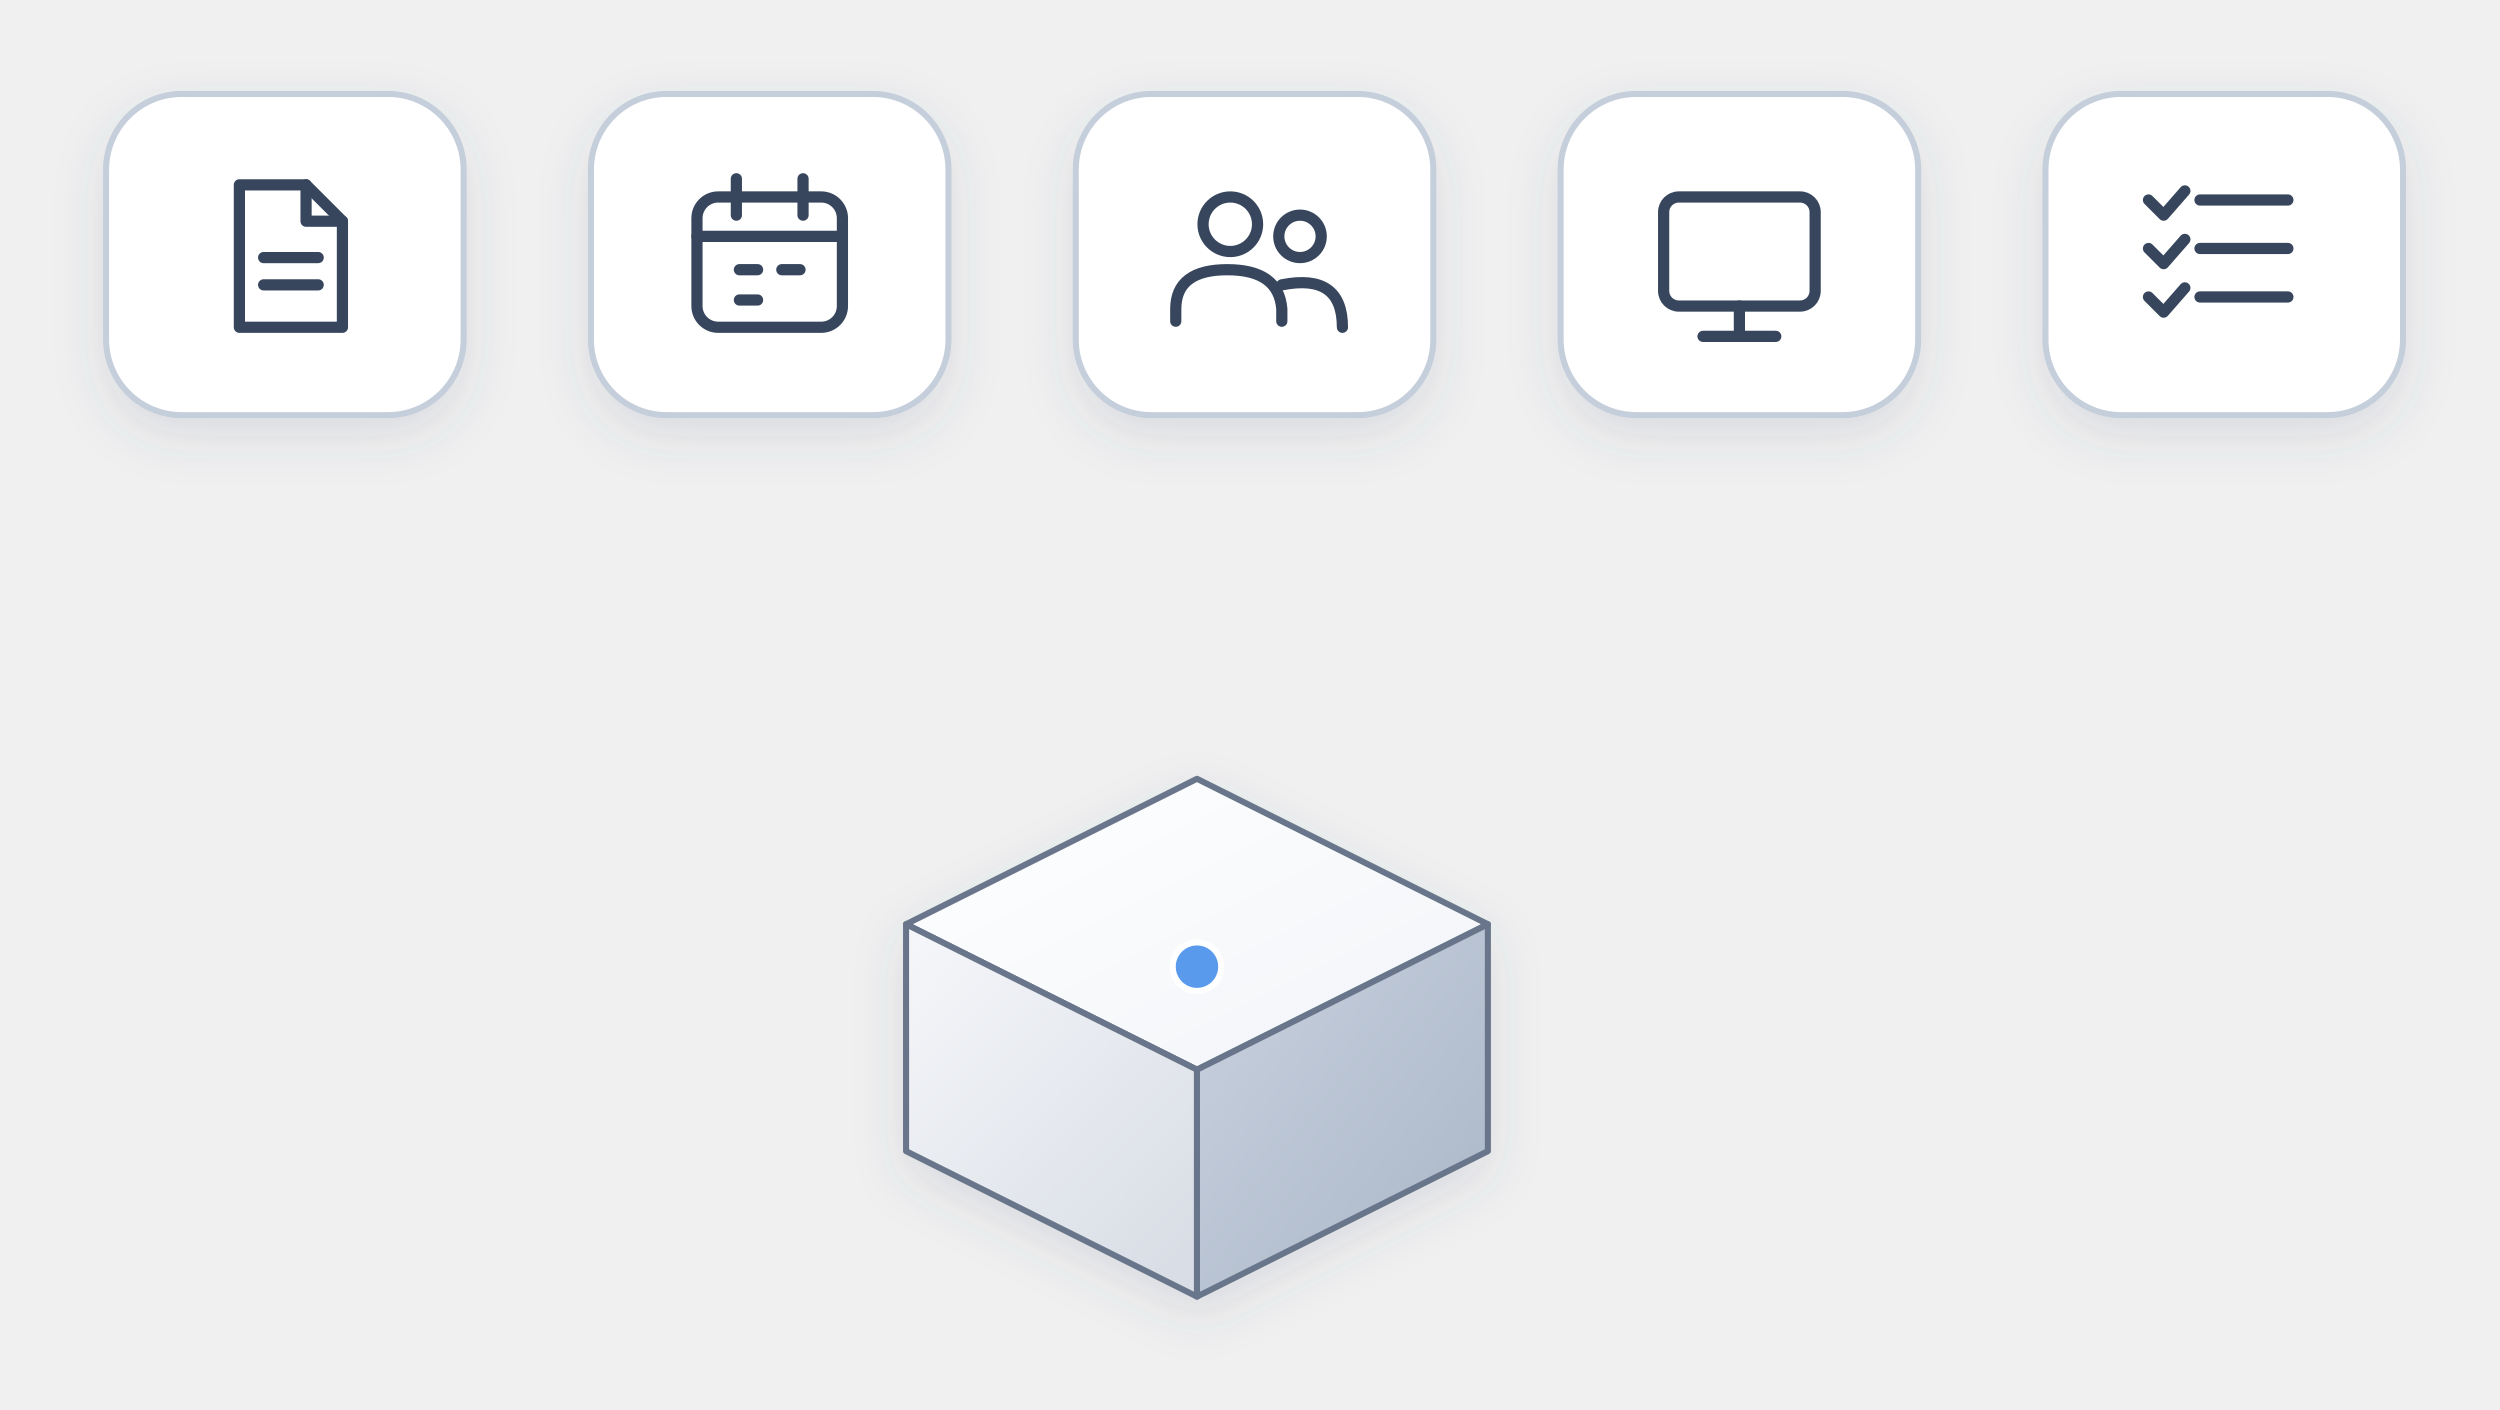
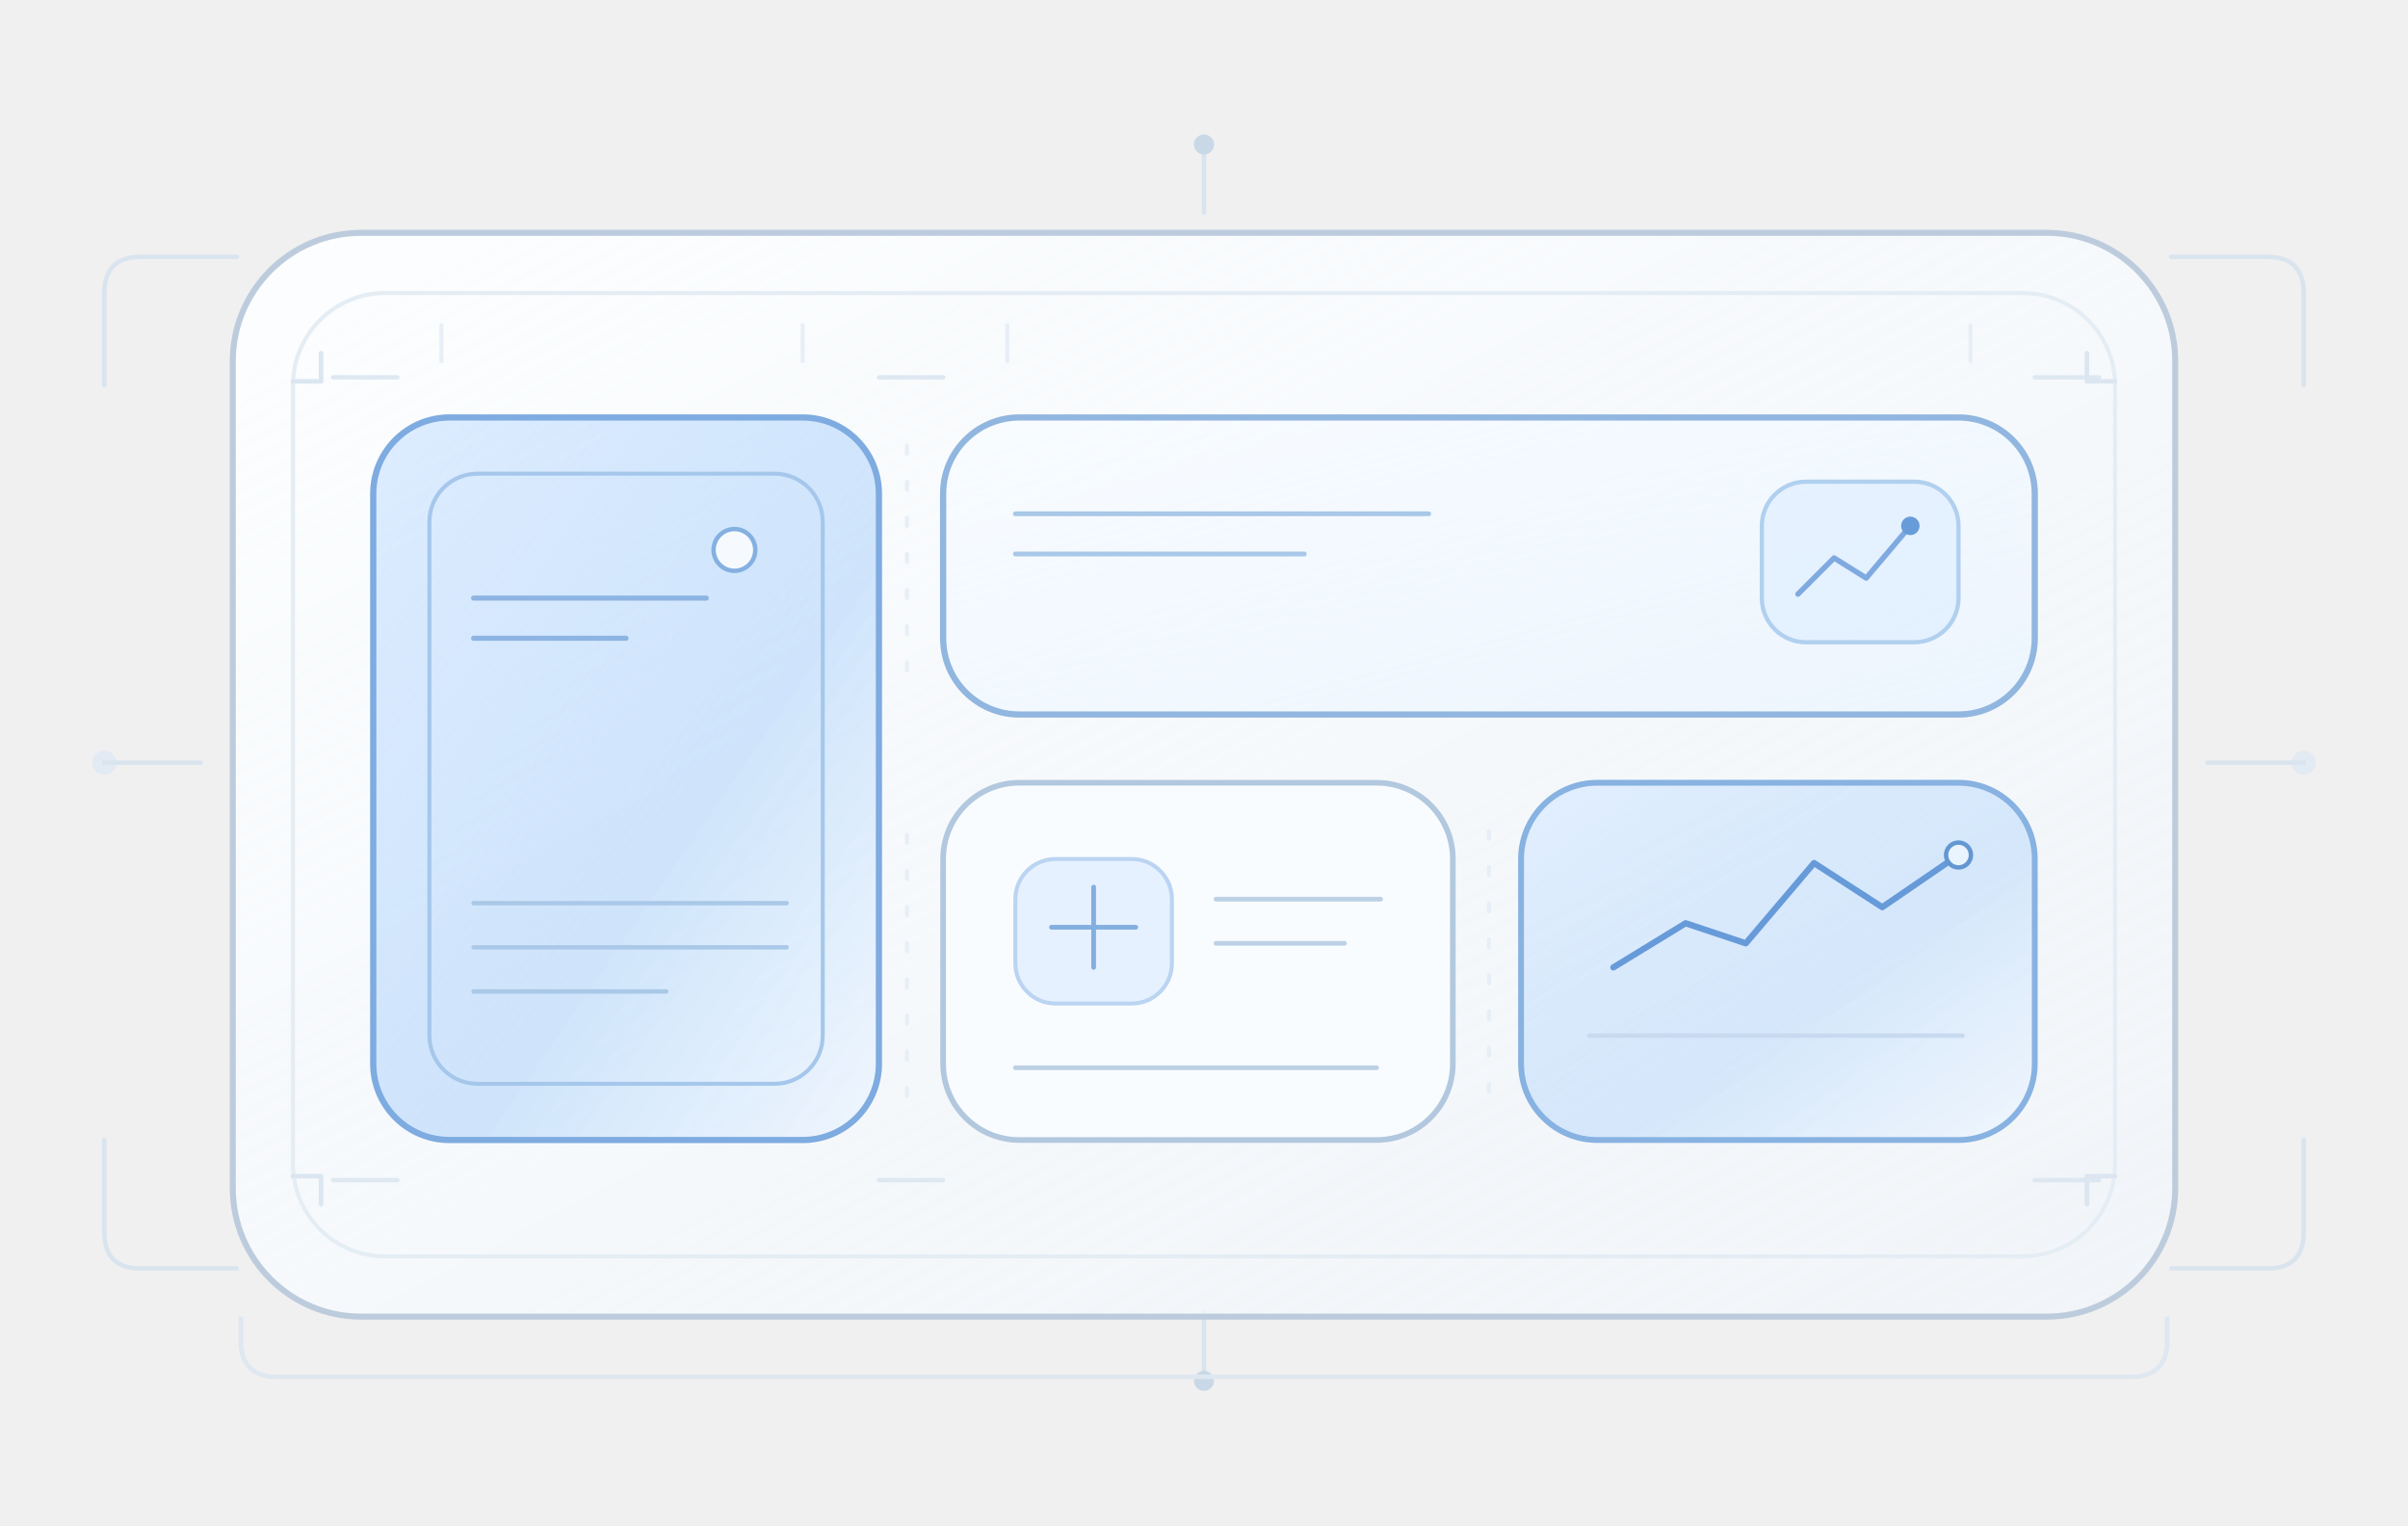
- <svg xmlns="http://www.w3.org/2000/svg" width="825" height="465" viewBox="105 75 825 465" fill="none" role="img" aria-label="Pielāgo — piekļuves un moduļu konfigurēšana">
+ <svg xmlns="http://www.w3.org/2000/svg" width="600" height="380" viewBox="200 110 600 380" fill="none" role="img" aria-labelledby="title description">
  <defs>
-     <filter id="softshadow" x="-35%" y="-35%" width="170%" height="190%">
-       <feDropShadow dx="0" dy="14" stdDeviation="19" flood-color="#405575" flood-opacity=".105" />
-     </filter>
-     <filter id="tinyshadow" x="-40%" y="-40%" width="180%" height="200%">
-       <feDropShadow dx="0" dy="6" stdDeviation="8" flood-color="#405575" flood-opacity=".13" />
-     </filter>
-     <linearGradient id="frontleft" x1="0" y1="0" x2=".8" y2="1">
-       <stop stop-color="#F6F7FA" />
-       <stop offset="1" stop-color="#D9DEE6" />
+     <linearGradient id="paper" x1=".04" y1=".05" x2=".95" y2="1">
+       <stop offset="0" stop-color="#FCFEFF" stop-opacity=".96" />
+       <stop offset="1" stop-color="#F3F8FE" stop-opacity=".60" />
    </linearGradient>
-     <linearGradient id="frontright" x1="0" y1="0" x2="1" y2="1">
-       <stop stop-color="#C9D2E0" />
-       <stop offset="1" stop-color="#A9B5C6" />
+     <linearGradient id="blueWash" x1=".03" y1=".04" x2="1" y2="1">
+       <stop offset="0" stop-color="#D7E9FF" stop-opacity=".83" />
+       <stop offset=".58" stop-color="#B6D7FA" stop-opacity=".62" />
+       <stop offset="1" stop-color="#EAF4FF" stop-opacity=".55" />
    </linearGradient>
-     <linearGradient id="blueleft" x1="0" y1="0" x2="1" y2="1">
-       <stop stop-color="#498BDF" />
-       <stop offset="1" stop-color="#2169C5" />
+     <linearGradient id="paleWash" x1="0" y1="0" x2="1" y2="1">
+       <stop offset="0" stop-color="#F9FCFF" stop-opacity=".92" />
+       <stop offset="1" stop-color="#E9F4FF" stop-opacity=".69" />
    </linearGradient>
-     <linearGradient id="blueright" x1="0" y1="0" x2="1" y2="1">
-       <stop stop-color="#CCE4FF" />
-       <stop offset="1" stop-color="#9AC7F7" />
+     <linearGradient id="steel" x1="0" y1="0" x2="1" y2="1">
+       <stop offset="0" stop-color="#A4BED9" />
+       <stop offset="1" stop-color="#D5E1EF" />
    </linearGradient>
-     <linearGradient id="topface" x1="0" y1="0" x2="1" y2="1">
-       <stop stop-color="#FFFFFF" />
-       <stop offset="1" stop-color="#F1F4F8" />
-     </linearGradient>
+     <style>
+     .fine {stroke:#D9E4EF;stroke-width:1.1;stroke-linecap:round;stroke-linejoin:round}
+     .fine2 {stroke:#E4ECF5;stroke-width:1;stroke-linecap:round;stroke-linejoin:round}
+     .dash {stroke:#CBD9E8;stroke-width:1.2;stroke-dasharray:4 7;stroke-linejoin:round}
+     .active {stroke:#6C9AD2;stroke-width:1.55;stroke-linecap:round;stroke-linejoin:round}
+     .part{transform-box:view-box;animation-duration:8.6s;animation-iteration-count:infinite;animation-timing-function:linear;will-change:opacity,transform}
+     .part-a{animation-name:partA}
+     .part-b{animation-name:partB}
+     .part-c{animation-name:partC}
+     .part-d{animation-name:partD}
+     @keyframes partA{
+        0%,7% {opacity:0;transform:translateY(-9px)}
+        17%,92% {opacity:1;transform:translateY(0)}
+        99%,100% {opacity:0;transform:translateY(-9px)}
+     }
+     @keyframes partB{
+        0%,21% {opacity:0;transform:translateY(-9px)}
+        31%,86% {opacity:1;transform:translateY(0)}
+        94%,100% {opacity:0;transform:translateY(-9px)}
+     }
+     @keyframes partC{
+        0%,35% {opacity:0;transform:translateY(-9px)}
+        45%,80% {opacity:1;transform:translateY(0)}
+        88%,100% {opacity:0;transform:translateY(-9px)}
+     }
+     @keyframes partD{
+        0%,49% {opacity:0;transform:translateY(-9px)}
+        59%,74% {opacity:1;transform:translateY(0)}
+        82%,100% {opacity:0;transform:translateY(-9px)}
+     }
+     @media (prefers-reduced-motion:reduce){.part{animation:none!important;opacity:1!important;transform:none!important}}
+   </style>
  </defs>
-   <style>
- svg { overflow:visible; shape-rendering:geometricPrecision; }
- * { vector-effect:non-scaling-stroke; }
- </style>
-   <g filter="url(#tinyshadow)">
-     <rect x="140" y="106" width="118" height="106" rx="25" fill="#FFFFFF" stroke="#C5CEDB" stroke-width="2" />
+   <path d="M226 206v-23q0-9 9-9h24 M741 174h24q9 0 9 9v23 M226 394v23q0 9 9 9h24 M741 426h24q9 0 9-9v-23" class="fine" />
+   <circle cx="226" cy="300" r="3" fill="#E2EAF3" />
+   <circle cx="774" cy="300" r="3" fill="#E2EAF3" />
+   <path d="M226 300h24 M750 300h24" class="fine" />
+   <path d="M500 146v17 M500 437v17" class="fine" />
+   <circle cx="500" cy="146" r="2.5" fill="#C8D8E7" />
+   <circle cx="500" cy="454" r="2.5" fill="#C8D8E7" />
+   <rect x="258" y="168" width="484" height="270" rx="32" fill="url(#paper)" stroke="#BDCCDD" stroke-width="1.5" />
+   <path d="M260 438v6q0 9 9 9h462q9 0 9-9v-6" fill="none" stroke="#DFE7F0" stroke-width="1.15" />
+   <rect x="273" y="183" width="454" height="240" rx="23" fill="none" stroke="#E5EDF4" stroke-width="1" />
+   <rect x="293" y="214" width="126" height="180" rx="19" fill="#F8FBFF" fill-opacity=".27" class="dash" />
+   <rect x="435" y="214" width="272" height="74" rx="19" fill="#F8FBFF" fill-opacity=".27" class="dash" />
+   <rect x="435" y="305" width="127" height="89" rx="19" fill="#F8FBFF" fill-opacity=".27" class="dash" />
+   <rect x="579" y="305" width="128" height="89" rx="19" fill="#F8FBFF" fill-opacity=".27" class="dash" />
+   <g opacity=".83">
+     <path d="M283 204h16 M419 204h16 M707 204h16 M283 404h16 M419 404h16 M707 404h16" class="fine" />
+     <path d="M426 221v62 M426 318v69 M571 317v71" class="fine2" stroke-dasharray="2 7" />
+     <path d="M310 200v-9 M400 200v-9 M451 200v-9 M691 200v-9" class="fine2" />
  </g>
-   <g filter="url(#tinyshadow)">
-     <rect x="300" y="106" width="118" height="106" rx="25" fill="#FFFFFF" stroke="#C5CEDB" stroke-width="2" />
+   <g class="part part-a">
+     <rect x="293" y="214" width="126" height="180" rx="19" fill="url(#blueWash)" stroke="#7EABE0" stroke-width="1.55" />
+     <rect x="307" y="228" width="98" height="152" rx="12" fill="none" stroke="#A5C7EB" stroke-width="1.0" />
+     <path d="M318 259h58 M318 269h38" stroke="#82ACDD" stroke-width="1.25" stroke-linecap="round" opacity=".86" />
+     <path d="M318 335h78 M318 346h78 M318 357h48" stroke="#AAC8E8" stroke-width="1.1" stroke-linecap="round" />
+     <circle cx="383" cy="247" r="5.2" fill="#F6FAFF" stroke="#85B0E1" stroke-width="1.1" />
  </g>
-   <g filter="url(#tinyshadow)">
-     <rect x="460" y="106" width="118" height="106" rx="25" fill="#FFFFFF" stroke="#C5CEDB" stroke-width="2" />
+   <g class="part part-b">
+     <rect x="435" y="214" width="272" height="74" rx="19" fill="url(#paleWash)" stroke="#91B6DF" stroke-width="1.55" />
+     <path d="M453 238h103 M453 248h72" stroke="#A9C8E8" stroke-width="1.2" stroke-linecap="round" />
+     <rect x="639" y="230" width="49" height="40" rx="11" fill="#DDEEFF" fill-opacity=".61" stroke="#B1D0EF" stroke-width="1.05" />
+     <path d="M648 258l9-9 8 5 11-13" stroke="#7FAAE0" stroke-width="1.35" stroke-linecap="round" stroke-linejoin="round" />
+     <circle cx="676" cy="241" r="2.3" fill="#679CD9" />
  </g>
-   <g filter="url(#tinyshadow)">
-     <rect x="620" y="106" width="118" height="106" rx="25" fill="#FFFFFF" stroke="#C5CEDB" stroke-width="2" />
+   <g class="part part-c">
+     <rect x="435" y="305" width="127" height="89" rx="19" fill="#F9FCFF" fill-opacity=".95" stroke="#B2C8DE" stroke-width="1.4" />
+     <rect x="453" y="324" width="39" height="36" rx="10" fill="#E6F1FF" stroke="#BAD4F2" stroke-width="1.0" />
+     <path d="M462 341h21 M472.5 331v20" stroke="#83AEE0" stroke-width="1.18" stroke-linecap="round" />
+     <path d="M503 334h41 M503 345h32 M453 376h90" stroke="#BDD1E5" stroke-width="1.18" stroke-linecap="round" />
  </g>
-   <g filter="url(#tinyshadow)">
-     <rect x="780" y="106" width="118" height="106" rx="25" fill="#FFFFFF" stroke="#C5CEDB" stroke-width="2" />
+   <g class="part part-d">
+     <rect x="579" y="305" width="128" height="89" rx="19" fill="url(#blueWash)" fill-opacity=".82" stroke="#87B2E1" stroke-width="1.45" />
+     <path d="M596 368h93" stroke="#C7DAEF" stroke-width="1.1" stroke-linecap="round" />
+     <path d="M602 351l18-11 15 5 17-20 17 11 19-13" stroke="#679AD9" stroke-width="1.55" stroke-linecap="round" stroke-linejoin="round" />
+     <circle cx="688" cy="323" r="3.1" fill="#EAF4FF" stroke="#6397D2" stroke-width="1.1" />
  </g>
-   <g opacity="0">
-     <animate attributeName="opacity" dur="6s" repeatCount="indefinite" values="0;1;1;0;0" keyTimes="0;.05;.89;.94;1" />
-     <path d="M199 214 Q 199 294 500 385" fill="none" stroke="#4B8DE1" stroke-width="3.5" stroke-linecap="round" opacity=".82">
-       <animate attributeName="d" dur="6s" repeatCount="indefinite" values="M199 214 Q 199 294 500 385 ; M199 214 Q 199 294 500 385 ; M359 214 Q 359 294 500 385 ; M359 214 Q 359 294 500 385 ; M519 214 Q 519 294 500 385 ; M519 214 Q 519 294 500 385 ; M679 214 Q 679 294 500 385 ; M679 214 Q 679 294 500 385 ; M839 214 Q 839 294 500 385 ; M839 214 Q 839 294 500 385 ; M199 214 Q 199 294 500 385 ; M199 214 Q 199 294 500 385" keyTimes="0;.11;.20;.31;.40;.51;.60;.71;.80;.91;.955;1" calcMode="spline" keySplines="0 0 1 1;.22 0 .22 1;0 0 1 1;.22 0 .22 1;0 0 1 1;.22 0 .22 1;0 0 1 1;.22 0 .22 1;0 0 1 1;.22 0 .22 1;0 0 1 1" />
-     </path>
-     <rect x="140" y="106" width="118" height="106" rx="25" fill="#DCEBFF" fill-opacity=".65" stroke="#2F7AD7" stroke-width="3.5" filter="url(#tinyshadow)">
-       <animate attributeName="x" dur="6s" repeatCount="indefinite" values="140;140;300;300;460;460;620;620;780;780;140;140" keyTimes="0;.11;.20;.31;.40;.51;.60;.71;.80;.91;.955;1" calcMode="spline" keySplines="0 0 1 1;.22 0 .22 1;0 0 1 1;.22 0 .22 1;0 0 1 1;.22 0 .22 1;0 0 1 1;.22 0 .22 1;0 0 1 1;.22 0 .22 1;0 0 1 1" />
-     </rect>
-   </g>
-   <g transform="translate(199 159) scale(1)" fill="none" stroke="#37465C" stroke-width="3.7" stroke-linejoin="round" stroke-linecap="round">
-     <path d="M-15 -23h22l12 12v35h-34z" />
-     <path d="M7 -23v12h12" />
-     <path d="M-7 1h18M-7 10h18" />
-   </g>
-   <g transform="translate(359 159) scale(1)" fill="none" stroke="#37465C" stroke-width="3.7" stroke-linejoin="round" stroke-linecap="round">
-     <rect x="-24" y="-19" width="48" height="43" rx="7" />
-     <path d="M-24 -6h48M-11 -25v12M11 -25v12" />
-     <path d="M-10 5h6M4 5h6M-10 15h6" />
-   </g>
-   <g transform="translate(519 159) scale(1)" fill="none" stroke="#37465C" stroke-width="3.7" stroke-linejoin="round" stroke-linecap="round">
-     <circle cx="-8" cy="-10" r="9" />
-     <circle cx="15" cy="-6" r="7" />
-     <path d="M-26 22v-4q0-13 17-13t18 13v4M9 10q20-4 20 14" />
-   </g>
-   <g transform="translate(679 159) scale(1)" fill="none" stroke="#37465C" stroke-width="3.7" stroke-linejoin="round" stroke-linecap="round">
-     <rect x="-25" y="-19" width="50" height="36" rx="5" />
-     <path d="M0 17v10M-12 27h24" />
-   </g>
-   <g transform="translate(839 159) scale(1)" fill="none" stroke="#37465C" stroke-width="3.7" stroke-linejoin="round" stroke-linecap="round">
-     <path d="M-8 -18h29M-8 -2h29M-8 14h29" />
-     <path d="m-25 -18 5 5 7-8m-12 19 5 5 7-8m-12 19 5 5 7-8" />
-   </g>
-   <g filter="url(#tinyshadow)" stroke="#68758A" stroke-width="2" stroke-linejoin="round">
-     <path d="M500 332 L596 380.0 L500 428.0 L404 380.0 Z" fill="url(#topface)" />
-     <path d="M404 380.0 L500 428.0 L500 502.88 L404 454.88 Z" fill="url(#frontleft)" />
-     <path d="M500 428.0 L596 380.0 L596 454.88 L500 502.88 Z" fill="url(#frontright)" />
-   </g>
-   <circle cx="500" cy="394" r="8" fill="#5A9AEC" stroke="white" stroke-width="2" />
+   <path d="M273 205h7 M280 198v7 M720 198v7 M720 205h7 M273 403h7 M280 403v7 M720 403v7 M720 403h7" stroke="#DBE6F1" stroke-width="1.15" stroke-linecap="round" />
</svg>
